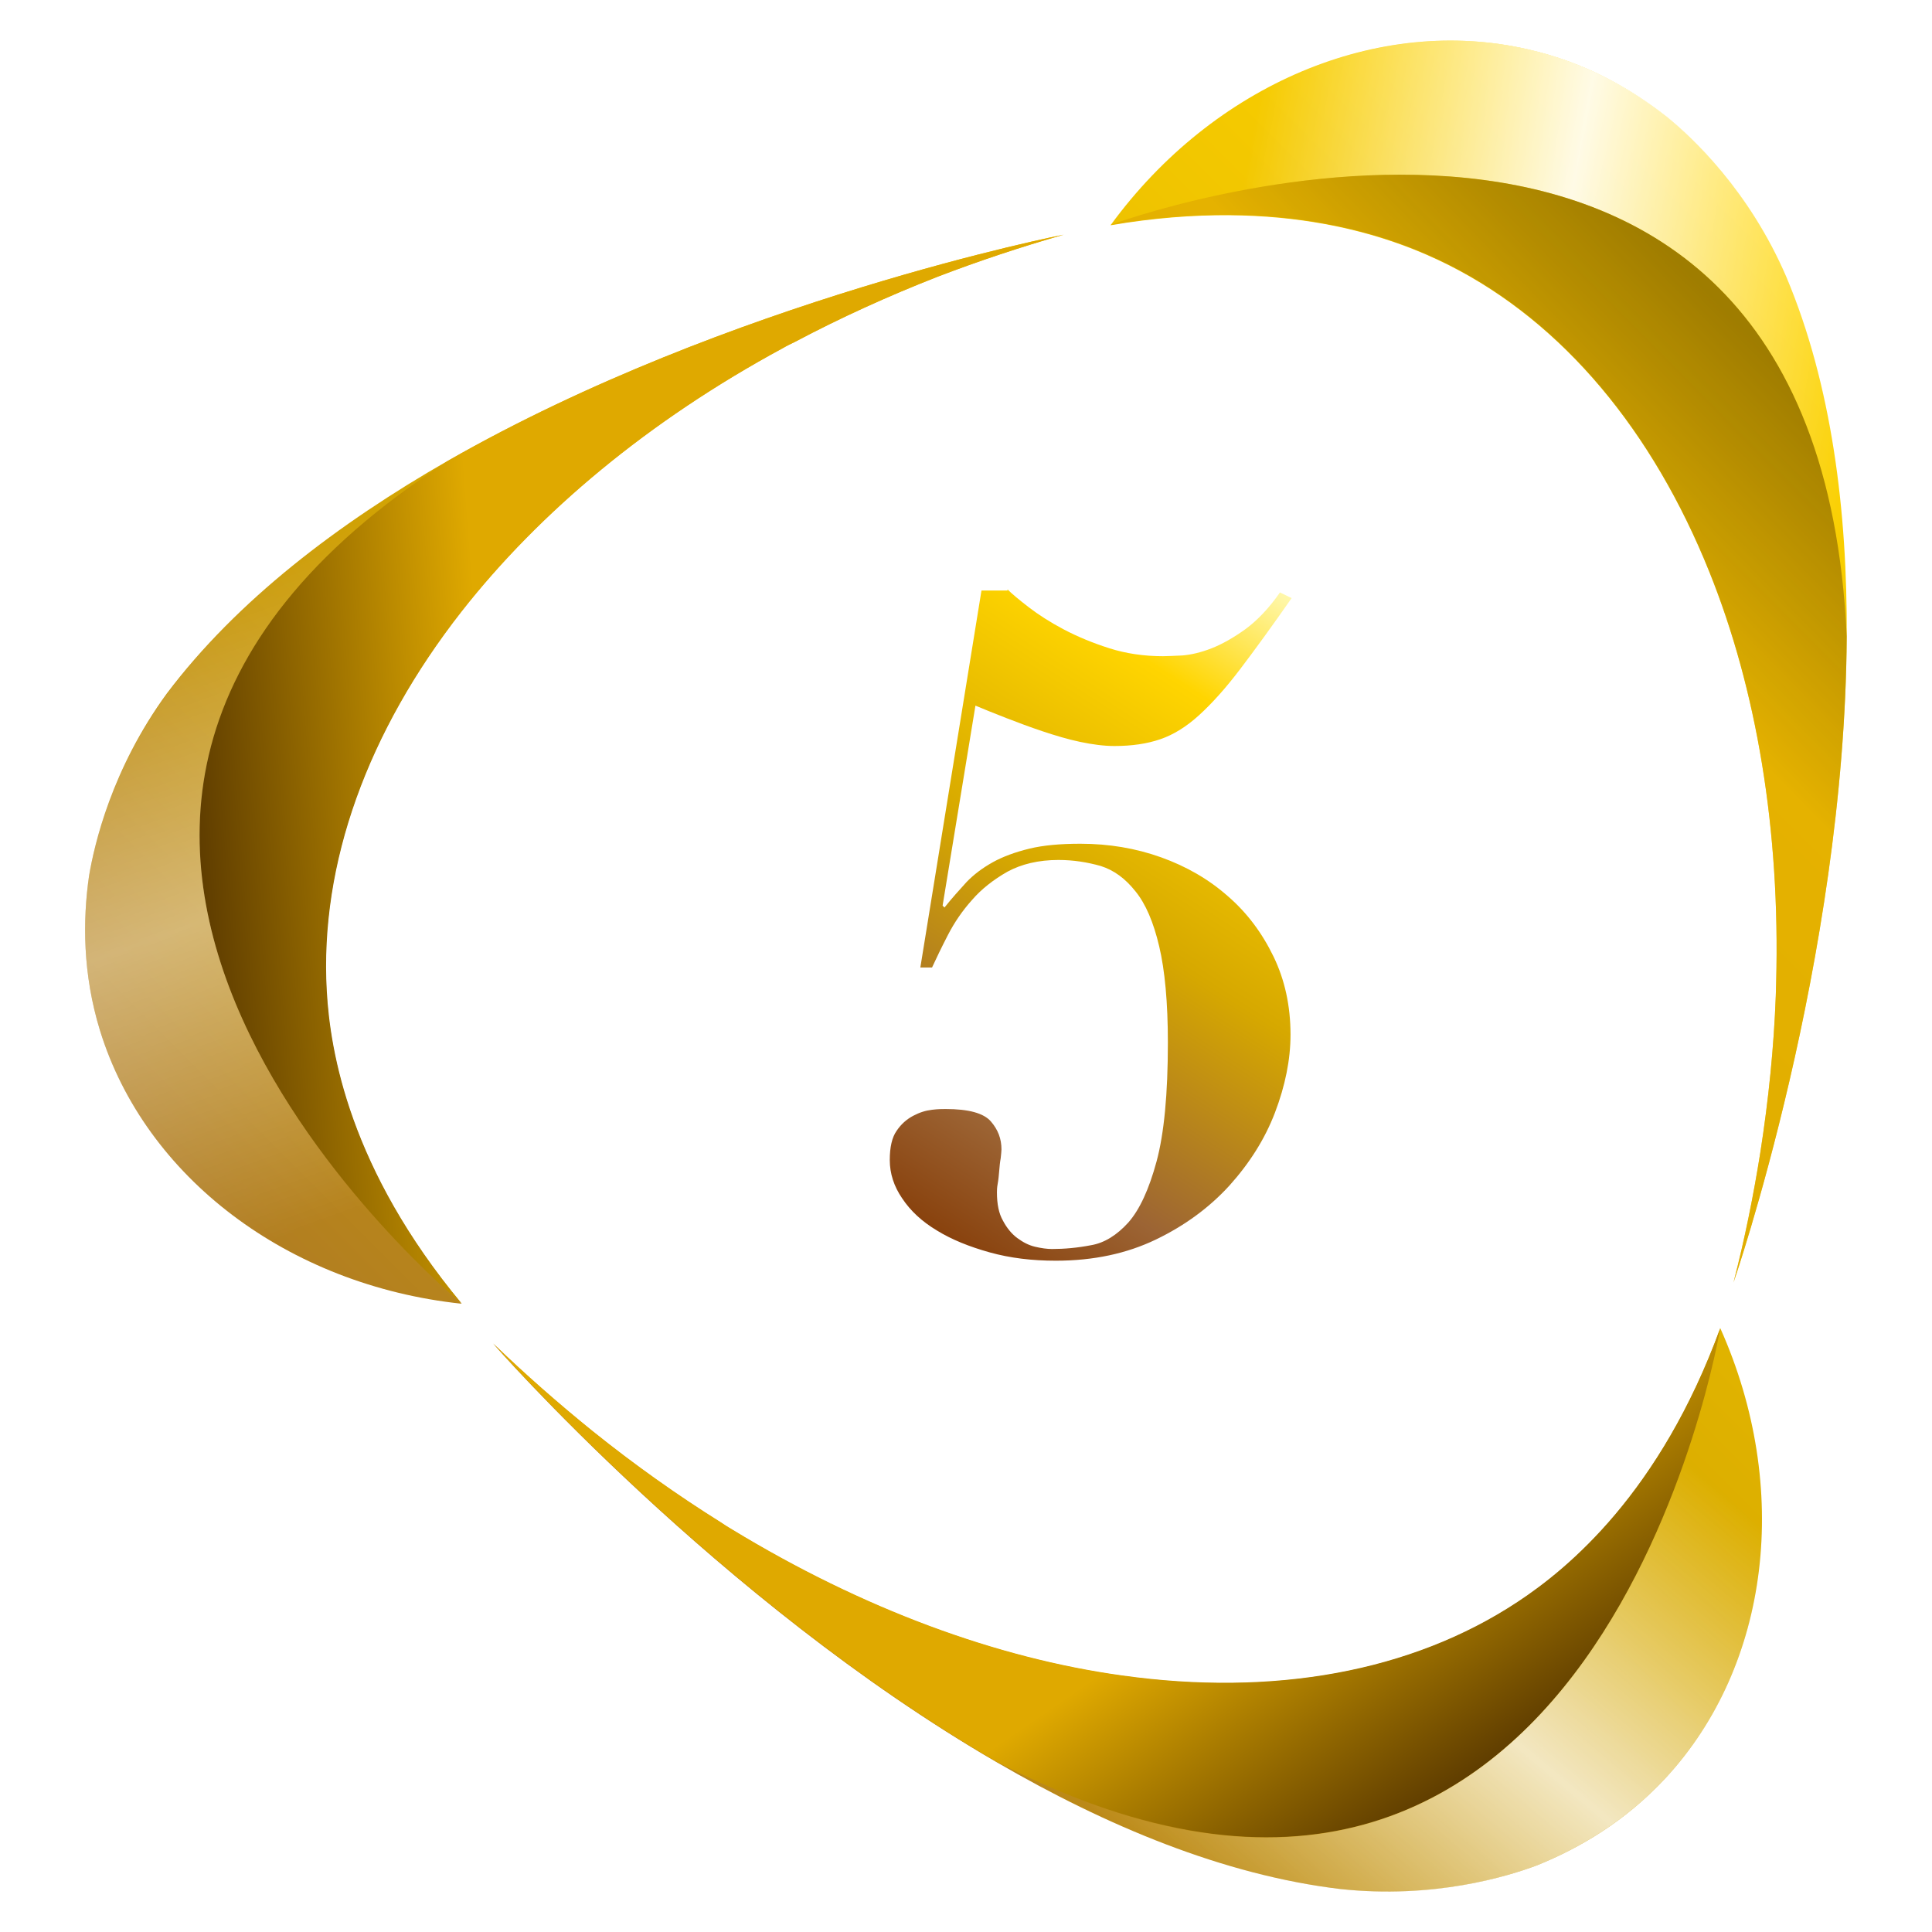
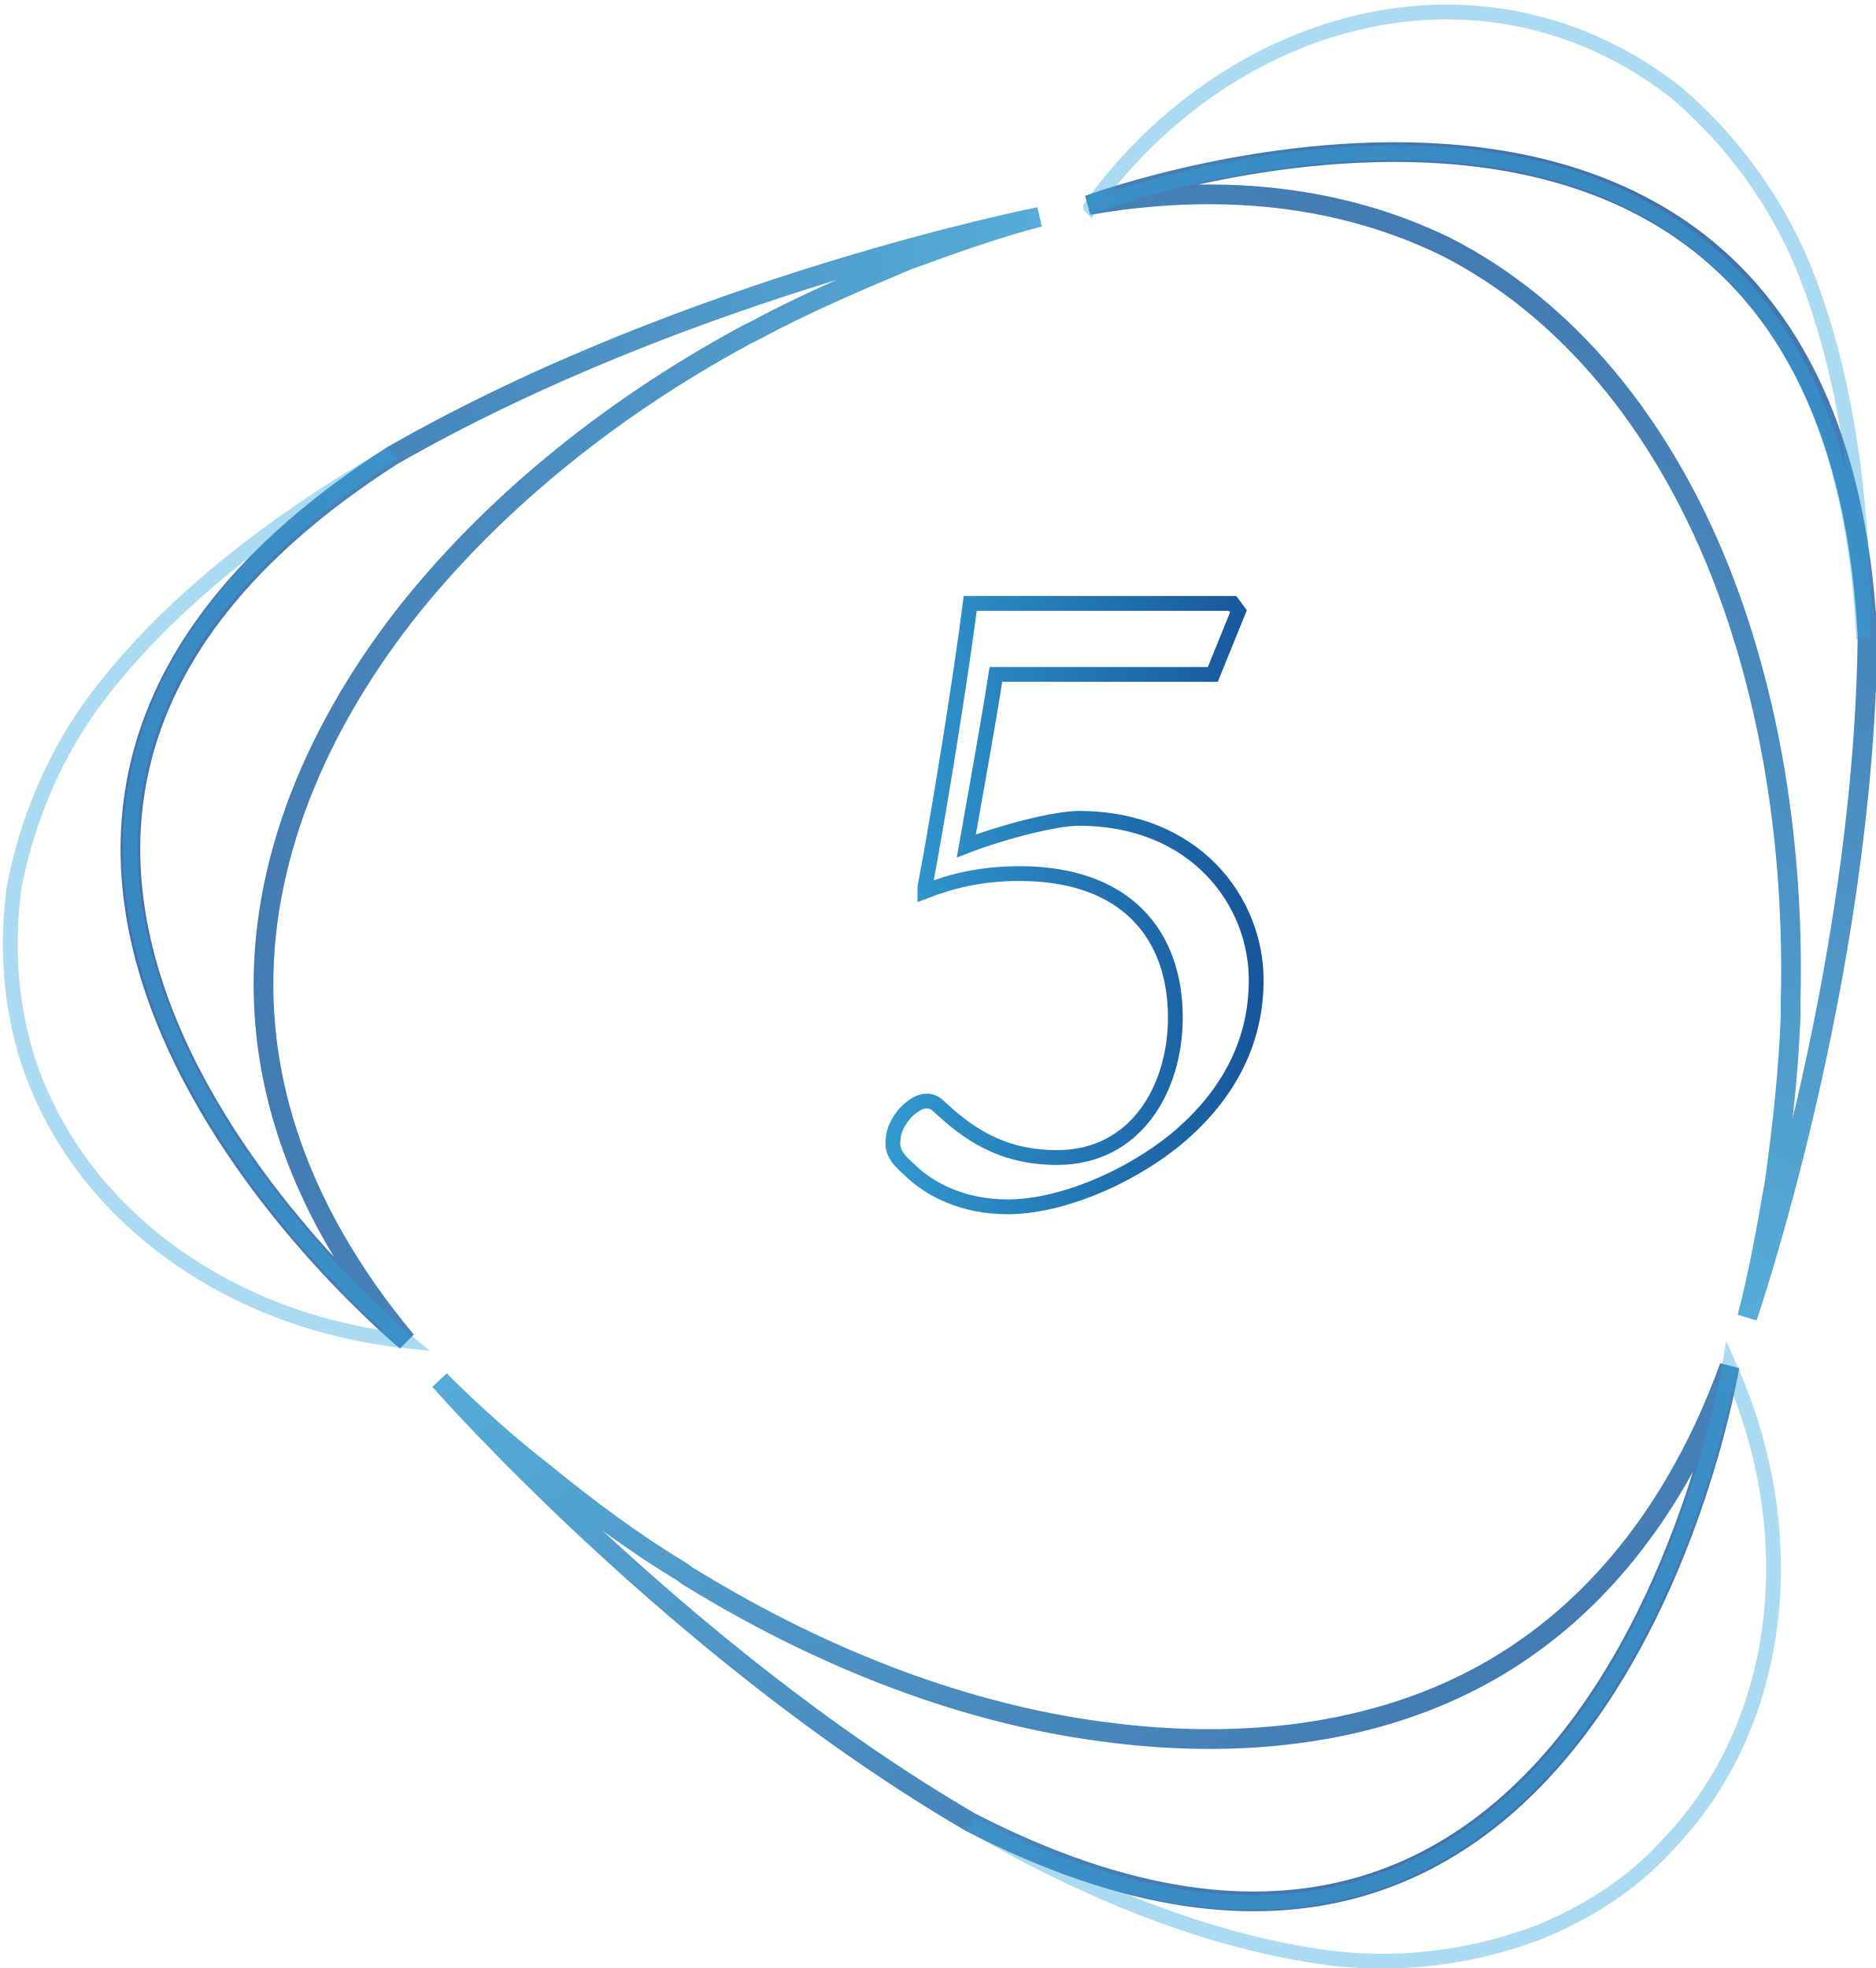
- <svg xmlns="http://www.w3.org/2000/svg" version="1.1" id="圖層_1" x="0px" y="0px" viewBox="0 0 512 512" style="enable-background:new 0 0 512 512;" xml:space="preserve">
+ <svg xmlns="http://www.w3.org/2000/svg" version="1.1" id="圖層_1" x="0px" y="0px" viewBox="0 0 95.1 99.8" style="enable-background:new 0 0 95.1 99.8;" xml:space="preserve">
  <style type="text/css">
- 	.st0{fill:url(#SVGID_1_);}
- 	.st1{fill:url(#SVGID_2_);}
- 	.st2{fill:url(#SVGID_3_);}
- 	.st3{opacity:0.7;fill:url(#SVGID_4_);}
- 	.st4{opacity:0.9;fill:url(#SVGID_5_);}
- 	.st5{fill:url(#SVGID_6_);}
- 	.st6{opacity:0.75;fill:url(#SVGID_7_);}
- 	.st7{fill:url(#SVGID_8_);}
- 	.st8{opacity:0.4;fill:url(#SVGID_9_);}
- 	.st9{fill:url(#SVGID_10_);}
- 	.st10{fill:url(#SVGID_11_);}
- 	.st11{fill:url(#SVGID_12_);}
- 	.st12{opacity:0.9;fill:url(#SVGID_13_);}
- 	.st13{fill:url(#SVGID_14_);}
- 	.st14{opacity:0.75;fill:url(#SVGID_15_);}
- 	.st15{fill:url(#SVGID_16_);}
- 	.st16{opacity:0.4;fill:url(#SVGID_17_);}
- 	.st17{fill:url(#SVGID_18_);}
- 	.st18{fill:url(#SVGID_19_);}
- 	.st19{fill:url(#SVGID_20_);}
- 	.st20{opacity:0.9;fill:url(#SVGID_21_);}
- 	.st21{fill:url(#SVGID_22_);}
- 	.st22{opacity:0.75;fill:url(#SVGID_23_);}
- 	.st23{fill:url(#SVGID_24_);}
- 	.st24{opacity:0.4;fill:url(#SVGID_25_);}
- 	.st25{fill:url(#SVGID_26_);}
- 	.st26{fill:url(#SVGID_27_);}
- 	.st27{opacity:0.9;fill:url(#SVGID_28_);}
- 	.st28{fill:url(#SVGID_29_);}
- 	.st29{fill:url(#SVGID_30_);}
- 	.st30{opacity:0.75;fill:url(#SVGID_31_);}
- 	.st31{fill:url(#SVGID_32_);}
- 	.st32{fill:url(#SVGID_33_);}
- 	.st33{opacity:0.4;fill:url(#SVGID_34_);}
- 	.st34{fill:url(#SVGID_35_);}
- 	.st35{fill:url(#SVGID_36_);}
- 	.st36{opacity:0.9;fill:url(#SVGID_37_);}
- 	.st37{fill:url(#SVGID_38_);}
- 	.st38{fill:url(#SVGID_39_);}
- 	.st39{opacity:0.75;fill:url(#SVGID_40_);}
- 	.st40{fill:url(#SVGID_41_);}
- 	.st41{fill:url(#SVGID_42_);}
- 	.st42{opacity:0.4;fill:url(#SVGID_43_);}
- 	.st43{fill:url(#SVGID_44_);}
- 	.st44{fill:url(#SVGID_45_);}
- 	.st45{opacity:0.9;fill:url(#SVGID_46_);}
- 	.st46{fill:url(#SVGID_47_);}
- 	.st47{fill:url(#SVGID_48_);}
- 	.st48{opacity:0.75;fill:url(#SVGID_49_);}
- 	.st49{fill:url(#SVGID_50_);}
- 	.st50{fill:url(#SVGID_51_);}
- 	.st51{opacity:0.4;fill:url(#SVGID_52_);}
- 	.st52{fill:url(#SVGID_53_);}
- 	.st53{fill:url(#SVGID_54_);}
- 	.st54{opacity:0.9;fill:url(#SVGID_55_);}
- 	.st55{fill:url(#SVGID_56_);}
- 	.st56{fill:url(#SVGID_57_);}
- 	.st57{opacity:0.75;fill:url(#SVGID_58_);}
- 	.st58{fill:url(#SVGID_59_);}
- 	.st59{fill:url(#SVGID_60_);}
- 	.st60{opacity:0.4;fill:url(#SVGID_61_);}
- 	.st61{fill:url(#SVGID_62_);}
- 	.st62{fill:url(#SVGID_63_);}
- 	.st63{opacity:0.9;fill:url(#SVGID_64_);}
- 	.st64{fill:url(#SVGID_65_);}
- 	.st65{fill:url(#SVGID_66_);}
- 	.st66{opacity:0.75;fill:url(#SVGID_67_);}
- 	.st67{fill:url(#SVGID_68_);}
- 	.st68{fill:url(#SVGID_69_);}
- 	.st69{opacity:0.4;fill:url(#SVGID_70_);}
- 	.st70{fill:url(#SVGID_71_);}
- 	.st71{fill:url(#SVGID_72_);}
- 	.st72{opacity:0.9;fill:url(#SVGID_73_);}
- 	.st73{fill:url(#SVGID_74_);}
- 	.st74{fill:url(#SVGID_75_);}
- 	.st75{opacity:0.75;fill:url(#SVGID_76_);}
- 	.st76{fill:url(#SVGID_77_);}
- 	.st77{fill:url(#SVGID_78_);}
- 	.st78{opacity:0.4;fill:url(#SVGID_79_);}
- 	.st79{fill:url(#SVGID_80_);}
- 	.st80{fill:url(#SVGID_81_);}
- 	.st81{opacity:0.9;fill:url(#SVGID_82_);}
- 	.st82{fill:url(#SVGID_83_);}
- 	.st83{fill:url(#SVGID_84_);}
- 	.st84{opacity:0.75;fill:url(#SVGID_85_);}
- 	.st85{fill:url(#SVGID_86_);}
- 	.st86{fill:url(#SVGID_87_);}
- 	.st87{opacity:0.4;fill:url(#SVGID_88_);}
- 	.st88{fill:url(#SVGID_89_);}
- 	.st89{opacity:0.9;fill:url(#SVGID_90_);}
- 	.st90{fill:url(#SVGID_91_);}
- 	.st91{fill:url(#SVGID_92_);}
- 	.st92{opacity:0.75;fill:url(#SVGID_93_);}
- 	.st93{fill:url(#SVGID_94_);}
- 	.st94{fill:url(#SVGID_95_);}
- 	.st95{opacity:0.4;fill:url(#SVGID_96_);}
- 	.st96{fill:url(#SVGID_97_);}
- 	.st97{opacity:0.9;fill:url(#SVGID_98_);}
- 	.st98{fill:url(#SVGID_99_);}
- 	.st99{fill:url(#SVGID_100_);}
- 	.st100{opacity:0.75;fill:url(#SVGID_101_);}
- 	.st101{fill:url(#SVGID_102_);}
- 	.st102{fill:url(#SVGID_103_);}
- 	.st103{opacity:0.4;fill:url(#SVGID_104_);}
- 	.st104{fill:url(#SVGID_105_);}
- 	.st105{fill:url(#SVGID_106_);}
- 	.st106{fill:url(#SVGID_107_);}
- 	.st107{fill:url(#SVGID_108_);}
- 	.st108{fill:url(#SVGID_109_);}
- 	.st109{fill:url(#SVGID_110_);}
- 	.st110{fill:url(#SVGID_111_);}
- 	.st111{fill:url(#SVGID_112_);}
- 	.st112{fill:url(#SVGID_113_);}
- 	.st113{fill:url(#SVGID_114_);}
- 	.st114{fill:url(#SVGID_115_);}
- 	.st115{fill:url(#SVGID_116_);}
- 	.st116{fill:url(#SVGID_117_);}
- 	.st117{fill:url(#SVGID_118_);}
- 	.st118{fill:url(#SVGID_119_);}
- 	.st119{fill:url(#SVGID_120_);}
- 	.st120{fill:url(#SVGID_121_);}
- 	.st121{fill:url(#SVGID_122_);}
- 	.st122{fill:url(#SVGID_123_);}
- 	.st123{fill:url(#SVGID_124_);}
- 	.st124{fill:url(#SVGID_125_);}
- 	.st125{fill:url(#SVGID_126_);}
- 	.st126{fill:url(#SVGID_127_);}
- 	.st127{opacity:0.7;fill:url(#SVGID_128_);}
- 	.st128{opacity:0.7;fill:url(#SVGID_129_);}
- 	.st129{fill:url(#SVGID_130_);}
- 	.st130{fill:url(#SVGID_131_);}
+ 	.st0{display:none;fill:#ECEDF1;}
+ 	.st1{fill:#124385;}
+ 	.st2{fill:#C29B61;}
+ 	.st3{opacity:0.82;fill:none;stroke:url(#SVGID_1_);stroke-miterlimit:10;enable-background:new    ;}
+ 	.st4{opacity:0.4;fill:none;stroke:#2CA6E0;stroke-width:0.75;stroke-miterlimit:10;enable-background:new    ;}
+ 	.st5{opacity:0.82;fill:none;stroke:url(#SVGID_2_);stroke-miterlimit:10;enable-background:new    ;}
+ 	.st6{opacity:0.82;fill:none;stroke:url(#SVGID_3_);stroke-miterlimit:10;enable-background:new    ;}
+ 	.st7{fill:none;stroke:url(#SVGID_4_);stroke-width:0.75;}
</style>
-   <linearGradient id="SVGID_1_" gradientUnits="userSpaceOnUse" x1="-55.154" y1="630.611" x2="627.082" y2="-51.626">
-     <stop offset="0" style="stop-color:#823600" />
-     <stop offset="0.2" style="stop-color:#9C6434" />
-     <stop offset="0.3" style="stop-color:#AF7B23" />
-     <stop offset="0.5" style="stop-color:#D6A800" />
-     <stop offset="0.8" style="stop-color:#FFD500" />
-     <stop offset="1" style="stop-color:#FFFFD0" />
-   </linearGradient>
-   <path class="st0" d="M441.9,31.1c-9.4-7.4-21.6-14.5-36.9-18c-39.7-9.2-83.4,9.2-110.7,46.6l0,0h0l0,0c45.8-7.8,75.2,3.3,89.7,10.6  c30.3,15.3,54,44,69,81.3c12.5,31.1,18.8,68.3,17.7,108.9c0,1.2-0.1,2.3-0.1,3.5c-0.5,13.5-1.9,27.4-4.1,41.5  c-1.8,11.3-4.1,22.8-7.1,34.4l0,0c0,0,29.5-85.3,30-171.1c0.2-33.4-4-66.9-16-95.4C463.5,50.4,448.4,36.4,441.9,31.1z" />
-   <linearGradient id="SVGID_2_" gradientUnits="userSpaceOnUse" x1="6.952" y1="692.717" x2="689.189" y2="10.48">
-     <stop offset="0" style="stop-color:#823600" />
-     <stop offset="0.2" style="stop-color:#9C6434" />
-     <stop offset="0.3" style="stop-color:#AF7B23" />
-     <stop offset="0.5" style="stop-color:#D6A800" />
-     <stop offset="0.8" style="stop-color:#FFD500" />
-     <stop offset="1" style="stop-color:#FFFFD0" />
-   </linearGradient>
-   <path class="st1" d="M407.4,494.3c11.1-4.5,23.3-11.6,34-23.1c27.7-29.9,33.4-76.9,14.5-119.2l0,0l0,0c0,0,0,0,0,0  c-15.9,43.6-40.2,63.7-53.7,72.6c-28.3,18.7-65,25.1-104.9,19.5c-33.2-4.6-68.6-17.6-103.3-38.7c-1-0.6-2-1.2-3-1.9  c-11.5-7.2-22.8-15.2-34-24.2c-8.9-7.2-17.7-14.9-26.3-23.2c0,0,0,0,0,0s59.4,68,133.6,111c28.9,16.8,60,29.8,90.8,33.5  C379.9,503.3,399.5,497.3,407.4,494.3z" />
-   <linearGradient id="SVGID_3_" gradientUnits="userSpaceOnUse" x1="-169.465" y1="516.3" x2="512.772" y2="-165.936">
-     <stop offset="0" style="stop-color:#823600" />
-     <stop offset="0.2" style="stop-color:#9C6434" />
-     <stop offset="0.3" style="stop-color:#AF7B23" />
-     <stop offset="0.5" style="stop-color:#D6A800" />
-     <stop offset="0.8" style="stop-color:#FFD500" />
-     <stop offset="1" style="stop-color:#FFFFD0" />
-   </linearGradient>
-   <path class="st2" d="M23.6,232.1c-1.7,11.8-1.7,26,2.9,41c12,38.9,49.8,67.5,95.8,72.4l0,0l0,0l0,0c-29.7-35.7-34.9-66.7-35.8-82.9  c-1.9-33.8,10.9-68.8,35.7-100.5c20.7-26.4,49.6-50.6,85.3-69.9c1-0.6,2.1-1.1,3.1-1.6c11.9-6.3,24.6-12.1,37.9-17.3  c10.7-4.1,21.8-7.8,33.3-11.1l0,0c0,0-88.6,17.3-163.1,59.9c-29,16.6-55.9,37-74.5,61.7C29.6,203.8,25,223.8,23.6,232.1z" />
-   <linearGradient id="SVGID_4_" gradientUnits="userSpaceOnUse" x1="325.904" y1="68.913" x2="495.406" y2="99.533">
-     <stop offset="0" style="stop-color:#FFFFFF;stop-opacity:0" />
-     <stop offset="0.5" style="stop-color:#FFFFFF" />
-     <stop offset="1" style="stop-color:#FFFFFF;stop-opacity:0" />
-   </linearGradient>
-   <path style="opacity:0.9;fill:url(#SVGID_4_);" d="M489.4,168.7c0.2-33.4-4-66.9-16-95.4c-9.9-22.9-24.9-36.9-31.4-42.2  c-9.4-7.4-21.6-14.5-36.9-18c-39.7-9.2-83.4,9.2-110.7,46.6C294.3,59.6,481.3-9.9,489.4,168.7z" />
-   <linearGradient id="SVGID_5_" gradientUnits="userSpaceOnUse" x1="-3867.511" y1="1615.335" x2="-3805.25" y2="1486.201" gradientTransform="matrix(-0.4965 0.868 -0.868 -0.4965 -183.6796 4573.239)">
-     <stop offset="0" style="stop-color:#DFA900" />
-     <stop offset="0.849" style="stop-color:#170000" />
-   </linearGradient>
-   <path style="fill:url(#SVGID_5_);" d="M455.9,351.9L455.9,351.9L455.9,351.9L455.9,351.9L455.9,351.9  C455.9,351.9,455.9,351.9,455.9,351.9c-15.9,43.6-40.2,63.7-53.7,72.6c-28.3,18.7-65,25.1-104.9,19.5  c-33.2-4.6-68.6-17.6-103.3-38.7c-1-0.6-2-1.2-3-1.9c-11.5-7.2-22.8-15.2-34-24.2c-8.9-7.2-17.7-14.9-26.3-23.2c0,0,0,0,0,0  s59.4,68,133.6,111C423.4,548.8,455.9,351.9,455.9,351.9z" />
-   <linearGradient id="SVGID_6_" gradientUnits="userSpaceOnUse" x1="-3950.111" y1="1550.231" x2="-3780.609" y2="1580.851" gradientTransform="matrix(-0.4965 0.868 -0.868 -0.4965 -183.6796 4573.239)">
-     <stop offset="0" style="stop-color:#FFFFFF;stop-opacity:0" />
-     <stop offset="0.5" style="stop-color:#FFFFFF" />
-     <stop offset="1" style="stop-color:#FFFFFF;stop-opacity:0" />
-   </linearGradient>
-   <path style="opacity:0.75;fill:url(#SVGID_6_);" d="M264.3,467.1c28.9,16.8,60,29.8,90.8,33.5c24.8,2.8,44.4-3.3,52.3-6.3  c11.1-4.5,23.3-11.6,34-23.1c27.7-29.9,33.4-76.9,14.5-119.2C455.9,351.9,423.4,548.8,264.3,467.1z" />
-   <linearGradient id="SVGID_7_" gradientUnits="userSpaceOnUse" x1="-468.985" y1="4715.378" x2="-406.724" y2="4586.244" gradientTransform="matrix(-0.5016 -0.8651 0.8651 -0.5016 -4184.929 2169.079)">
-     <stop offset="0" style="stop-color:#DFA900" />
-     <stop offset="0.849" style="stop-color:#170000" />
-   </linearGradient>
-   <path style="fill:url(#SVGID_7_);" d="M122.4,345.5L122.4,345.5L122.4,345.5L122.4,345.5L122.4,345.5L122.4,345.5  c-29.7-35.7-34.9-66.7-35.8-82.9c-1.9-33.8,10.9-68.8,35.7-100.5c20.7-26.4,49.6-50.6,85.3-69.9c1-0.6,2.1-1.1,3.1-1.6  c11.9-6.3,24.6-12.1,37.9-17.3c10.7-4.1,21.8-7.8,33.3-11.1l0,0c0,0-88.6,17.3-163.1,59.9C-31.6,218.6,122.4,345.5,122.4,345.5z" />
-   <linearGradient id="SVGID_8_" gradientUnits="userSpaceOnUse" x1="-551.584" y1="4650.274" x2="-382.083" y2="4680.894" gradientTransform="matrix(-0.5016 -0.8651 0.8651 -0.5016 -4184.929 2169.079)">
-     <stop offset="0" style="stop-color:#FFFFFF;stop-opacity:0" />
-     <stop offset="0.5" style="stop-color:#FFFFFF" />
-     <stop offset="1" style="stop-color:#FFFFFF;stop-opacity:0" />
-   </linearGradient>
-   <path style="opacity:0.4;fill:url(#SVGID_8_);" d="M118.9,122c-29,16.6-55.9,37-74.5,61.7c-14.8,20.1-19.4,40.1-20.8,48.4  c-1.7,11.8-1.7,26,2.9,41c12,38.9,49.8,67.5,95.8,72.4C122.4,345.5-31.6,218.6,118.9,122z" />
-   <linearGradient id="SVGID_9_" gradientUnits="userSpaceOnUse" x1="232.477" y1="328.82" x2="346.651" y2="152.802">
-     <stop offset="0" style="stop-color:#823600" />
-     <stop offset="0.2" style="stop-color:#9C6434" />
-     <stop offset="0.3" style="stop-color:#AF7B23" />
-     <stop offset="0.5" style="stop-color:#D6A800" />
-     <stop offset="0.8" style="stop-color:#FFD500" />
-     <stop offset="1" style="stop-color:#FFFFD0" />
-   </linearGradient>
-   <path style="fill:url(#SVGID_9_);" d="M267,156.2c1.1,1.1,3,2.7,5.6,4.7c2.6,2,5.7,4,9.3,5.9c3.6,1.9,7.7,3.6,12.1,5  c4.4,1.4,9.2,2.1,14.2,2.1c1.1,0,2.9-0.1,5.2-0.2c2.3-0.2,4.9-0.8,7.7-1.9c2.8-1.1,5.8-2.8,9-5.1c3.1-2.3,6.2-5.5,9.1-9.7l3.1,1.5  c-5.3,7.6-9.9,13.9-13.7,18.9c-3.8,5-7.4,9-10.8,12.1c-3.4,3.1-6.8,5.2-10.3,6.4c-3.5,1.2-7.5,1.8-12.2,1.8c-2.7,0-5.8-0.4-9.1-1.1  c-3.3-0.7-6.6-1.7-9.9-2.8c-3.3-1.1-6.5-2.3-9.6-3.5c-3.1-1.2-5.8-2.3-8.2-3.3l-8.7,53l0.5,0.5c1.9-2.4,3.9-4.6,5.8-6.7  c1.9-2,4.3-3.8,7-5.3c2.7-1.5,6-2.7,9.7-3.6c3.7-0.9,8.2-1.3,13.5-1.3c7.6,0,14.7,1.2,21.4,3.6c6.7,2.4,12.6,5.8,17.7,10.3  c5.1,4.4,9.1,9.8,12.1,16c3,6.2,4.5,13.1,4.5,20.7c0,6.6-1.4,13.5-4.1,20.6c-2.7,7.1-6.8,13.5-12.1,19.4  c-5.3,5.8-11.8,10.6-19.5,14.3c-7.7,3.7-16.5,5.6-26.5,5.6c-6.3,0-12.1-0.7-17.5-2.2c-5.4-1.5-10.1-3.4-14-5.8c-4-2.4-7-5.2-9.2-8.5  c-2.2-3.2-3.3-6.6-3.3-10.2c0-3.4,0.6-6,1.8-7.7c1.2-1.8,2.7-3.1,4.4-4c1.7-0.9,3.3-1.4,5-1.6c1.6-0.2,2.8-0.2,3.6-0.2  c6.1,0,10.1,1.1,12,3.3c1.9,2.2,2.8,4.6,2.8,7.4c0,0.5-0.1,1.3-0.2,2.3c-0.2,1.1-0.3,2.2-0.4,3.4c-0.1,1.2-0.2,2.3-0.4,3.4  c-0.2,1.1-0.2,1.8-0.2,2.3c0,3.1,0.5,5.6,1.6,7.5c1,1.9,2.3,3.5,3.8,4.6c1.5,1.1,3,1.9,4.7,2.3c1.7,0.4,3.2,0.6,4.5,0.6  c3.2,0,6.7-0.3,10.3-1c3.6-0.6,6.9-2.7,9.9-6c3-3.4,5.5-8.8,7.5-16.2c2-7.4,3-17.9,3-31.5c0-10.6-0.8-19.2-2.3-25.5  c-1.5-6.4-3.6-11.3-6.3-14.6c-2.7-3.4-5.7-5.6-9.2-6.7c-3.5-1-7.2-1.6-11.2-1.6c-5.3,0-9.8,1.1-13.5,3.1c-3.7,2.1-6.9,4.6-9.4,7.5  c-2.6,2.9-4.7,6-6.4,9.3c-1.7,3.3-3.1,6.2-4.2,8.6h-3.1l16.2-99.9H267z" />
-   <linearGradient id="SVGID_10_" gradientUnits="userSpaceOnUse" x1="477.196" y1="101.432" x2="421.518" y2="155.956">
-     <stop offset="0" style="stop-color:#775800" />
-     <stop offset="0.999" style="stop-color:#DFA900" />
-   </linearGradient>
-   <path style="opacity:0.7;fill:url(#SVGID_10_);" d="M294.3,59.6L294.3,59.6L294.3,59.6L294.3,59.6L294.3,59.6L294.3,59.6  c45.8-7.8,75.2,3.3,89.7,10.6c30.3,15.3,54,44,69,81.3c12.5,31.1,18.8,68.3,17.7,108.9c0,1.2-0.1,2.3-0.1,3.5  c-0.5,13.5-1.9,27.4-4.1,41.5c-1.8,11.3-4.1,22.8-7.1,34.4l0,0c0,0,29.5-85.3,30-171.1C481.3-9.9,294.3,59.6,294.3,59.6z" />
+   <rect class="st0" width="95.1" height="99.8" />
+   <g>
+     <path class="st1" d="M49.8,66.9L49.8,66.9L49.8,66.9z" />
+     <path class="st2" d="M49.8,66.9L49.8,66.9L49.8,66.9z" />
+     <linearGradient id="SVGID_1_" gradientUnits="userSpaceOnUse" x1="63.947" y1="46.843" x2="85.267" y2="91.064" gradientTransform="matrix(1 0 0 -1 0 102)">
+       <stop offset="0" style="stop-color:#319ACF" />
+       <stop offset="1" style="stop-color:#16559B" />
+     </linearGradient>
+     <path class="st3" d="M55.2,10.4L55.2,10.4L55.2,10.4L55.2,10.4L55.2,10.4L55.2,10.4c9.2-1.6,15.2,0.7,18.1,2.1   c6.1,3.1,10.9,8.9,13.9,16.4c2.5,6.3,3.8,13.8,3.6,21.9c0,0.2,0,0.5,0,0.7c-0.1,2.7-0.4,5.5-0.8,8.4c-0.4,2.3-0.8,4.6-1.4,6.9l0,0   c0,0,5.9-17.2,6.1-34.5C92.9-3.6,55.2,10.4,55.2,10.4z" />
+     <path class="st4" d="M94.5,32.4c0-6.7-0.8-13.5-3.2-19.2c-2-4.6-5-7.4-6.3-8.5c-1.9-1.5-4.4-2.9-7.4-3.6c-8-1.9-16.8,1.8-22.3,9.4   C55.2,10.4,92.9-3.6,94.5,32.4z" />
+     <linearGradient id="SVGID_2_" gradientUnits="userSpaceOnUse" x1="44.593" y1="47.316" x2="72.386" y2="6.858" gradientTransform="matrix(1 0 0 -1 0 102)">
+       <stop offset="0" style="stop-color:#319ACF" />
+       <stop offset="1" style="stop-color:#16559B" />
+     </linearGradient>
+     <path class="st5" d="M87.7,69.3L87.7,69.3L87.7,69.3L87.7,69.3L87.7,69.3L87.7,69.3c-3.2,8.8-8.1,12.8-10.8,14.6   c-5.7,3.8-13.1,5-21.1,3.9C49.1,86.9,42,84.3,35,80c-0.2-0.1-0.4-0.3-0.6-0.4c-2.3-1.4-4.6-3.1-6.8-4.9c-1.8-1.4-3.6-3-5.3-4.7l0,0   c0,0,12,13.7,26.9,22.4C81.2,108.9,87.7,69.3,87.7,69.3z" />
+     <path class="st4" d="M49.2,92.5c5.8,3.4,12.1,6,18.3,6.8c5,0.6,8.9-0.7,10.5-1.3c2.2-0.9,4.7-2.3,6.8-4.7c5.6-6,6.7-15.5,2.9-24   C87.7,69.3,81.2,108.9,49.2,92.5z" />
+     <linearGradient id="SVGID_3_" gradientUnits="userSpaceOnUse" x1="54.897" y1="63.986" x2="5.95" y2="60.247" gradientTransform="matrix(1 0 0 -1 0 102)">
+       <stop offset="0" style="stop-color:#319ACF" />
+       <stop offset="1" style="stop-color:#16559B" />
+     </linearGradient>
+     <path class="st6" d="M20.6,68L20.6,68L20.6,68L20.6,68L20.6,68L20.6,68c-6-7.2-7-13.4-7.2-16.7c-0.4-6.8,2.2-13.8,7.2-20.2   c4.2-5.3,10-10.2,17.2-14.1c0.2-0.1,0.4-0.2,0.6-0.3c2.4-1.3,5-2.4,7.6-3.5c2.2-0.8,4.4-1.6,6.7-2.2l0,0c0,0-17.8,3.5-32.8,12.1   C-10.4,42.5,20.6,68,20.6,68z" />
+     <path class="st4" d="M19.9,23c-5.8,3.3-11.3,7.5-15,12.4c-3,4-3.9,8.1-4.2,9.7c-0.3,2.4-0.3,5.2,0.6,8.3C3.7,61.3,11.3,67,20.6,68   C20.6,68-10.4,42.5,19.9,23z" />
+   </g>
+   <g>
+     <linearGradient id="SVGID_4_" gradientUnits="userSpaceOnUse" x1="44.924" y1="56.15" x2="64.085" y2="56.15" gradientTransform="matrix(1 0 0 -1 0 102)">
+       <stop offset="0" style="stop-color:#319ACF" />
+       <stop offset="1" style="stop-color:#16559B" />
+     </linearGradient>
+     <path class="st7" d="M62.5,30.6l0.3,0.4l-1.3,3.2h-11c-0.4,2.6-1.1,6.4-1.5,8.7c1.8-0.7,4.5-1.4,5.7-1.4c5.9,0,9,4.2,9,8.2   c0,2.9-1.2,5.7-4.1,8.1c-2.6,2.1-6,3.4-8.5,3.4c-2.3,0-4-0.9-5-1.9c-0.7-0.6-0.9-1-0.8-1.6c0-0.4,0.4-1.2,1-1.6   c0.4-0.3,0.9-0.4,1.3,0c1.4,1.3,3.1,2.6,6,2.6c4,0,6-3.5,6-7.1c0-4.2-2.5-7.3-7.9-7.3c-2,0-3.5,0.4-4.8,0.9L46.9,45   c0.7-3.7,1.8-10.5,2.3-14.4C49.2,30.6,62.5,30.6,62.5,30.6z" />
+   </g>
</svg>
